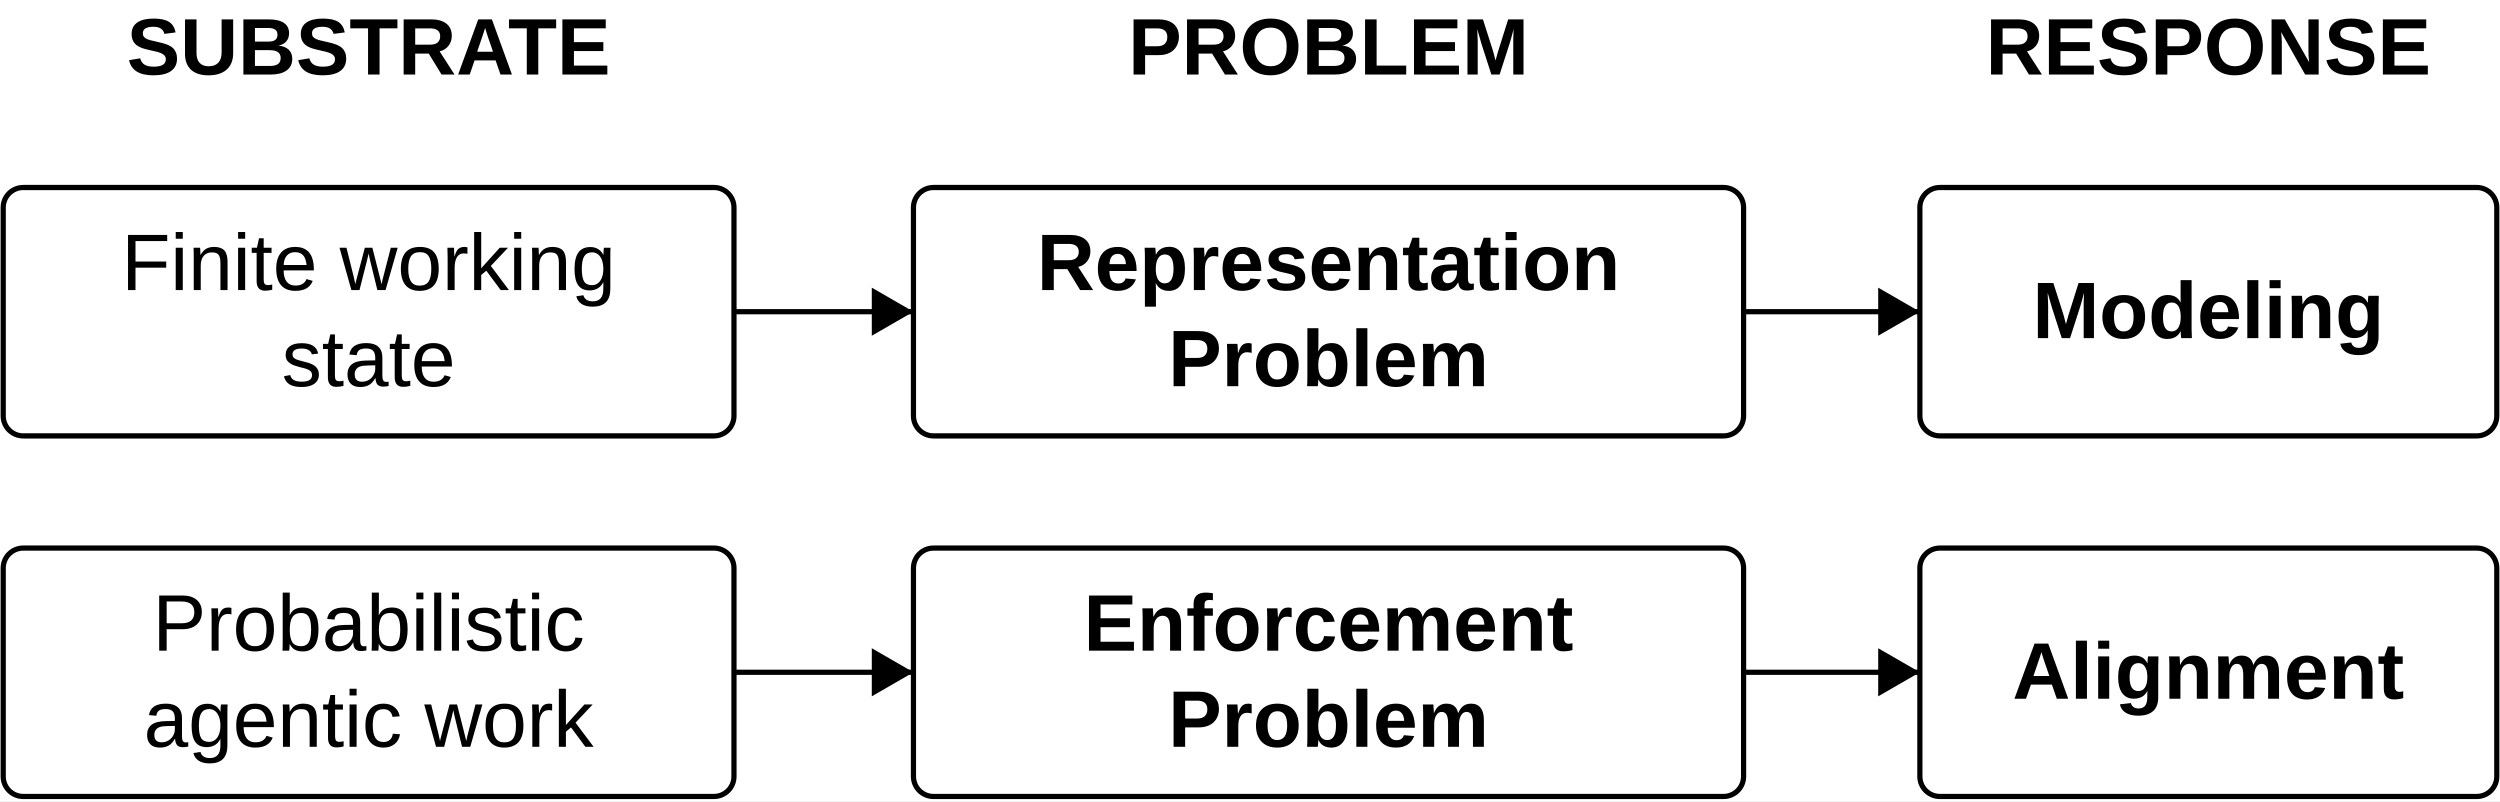
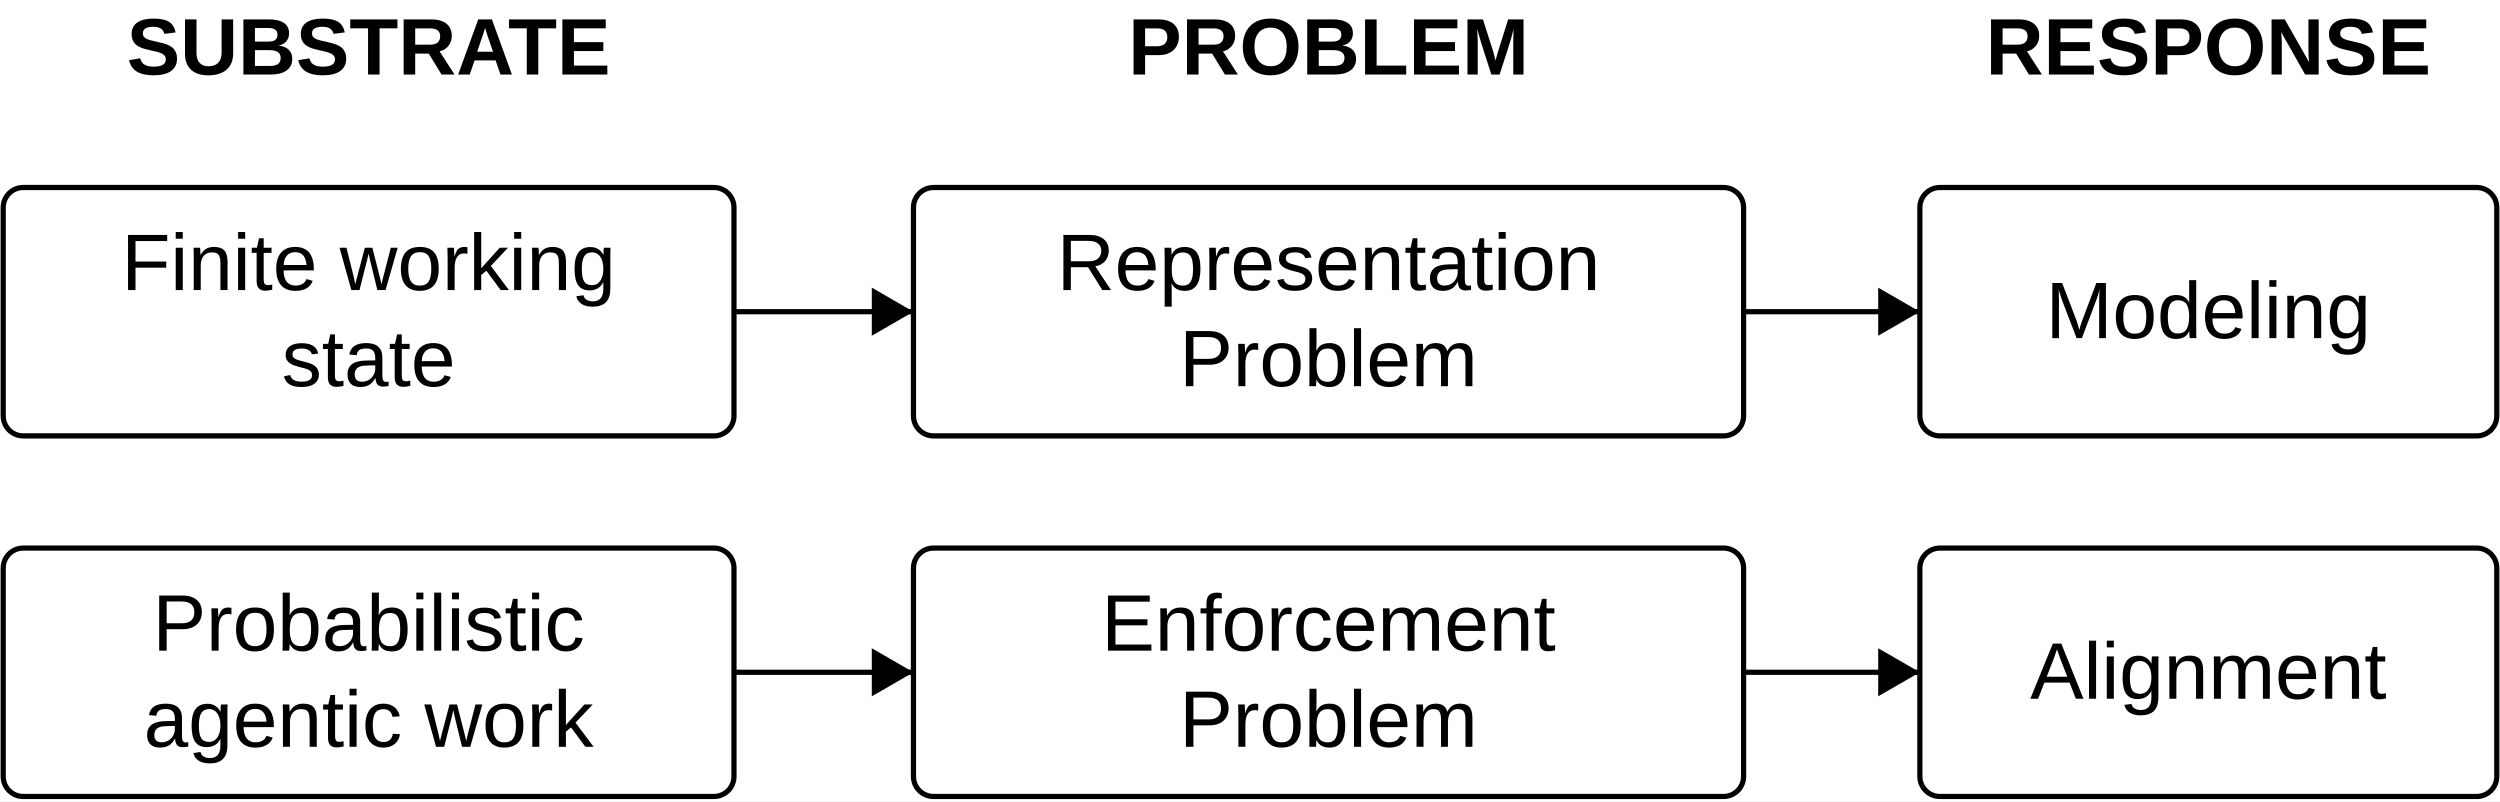
<svg xmlns="http://www.w3.org/2000/svg" width="686.4" height="220.0" viewBox="0 0 686.4 220.0" role="img" aria-labelledby="title desc">
  <defs>
    <marker id="arrow" markerWidth="13.2" markerHeight="13.2" refX="11.44" refY="6.6" orient="auto" markerUnits="userSpaceOnUse">
      <path d="M0,0 L11.44,6.6 L0,13.2 Z" fill="black" />
    </marker>
  </defs>
  <rect width="686.4" height="220.0" fill="white" />
  <style>text{font-family:"Source Sans 3",Arial,sans-serif;fill:black}</style>
  <g fill="black">
    <rect x="0.88" y="51.48" width="200.64" height="68.2" rx="5.5" fill="white" stroke="black" stroke-width="1.43" />
    <text x="101.2" y="79.64" text-anchor="middle" font-size="22.0" font-weight="400">Finite working</text>
    <text x="101.2" y="106.04" text-anchor="middle" font-size="22.0" font-weight="400">state</text>
    <rect x="250.8" y="51.48" width="227.92" height="68.2" rx="5.5" fill="white" stroke="black" stroke-width="1.43" />
-     <text x="364.76" y="79.64" text-anchor="middle" font-size="22.0" font-weight="700">Representation</text>
-     <text x="364.76" y="106.04" text-anchor="middle" font-size="22.0" font-weight="700">Problem</text>
+     <text x="364.76" y="79.64" text-anchor="middle" font-size="22.0" font-weight="400">Representation</text>
+     <text x="364.76" y="106.04" text-anchor="middle" font-size="22.0" font-weight="400">Problem</text>
    <rect x="527.12" y="51.48" width="158.4" height="68.2" rx="5.5" fill="white" stroke="black" stroke-width="1.43" />
-     <text x="606.32" y="92.84" text-anchor="middle" font-size="22.0" font-weight="700">Modeling</text>
+     <text x="606.32" y="92.84" text-anchor="middle" font-size="22.0" font-weight="400">Modeling</text>
    <rect x="0.88" y="150.48" width="200.64" height="68.2" rx="5.5" fill="white" stroke="black" stroke-width="1.43" />
    <text x="101.2" y="178.64" text-anchor="middle" font-size="22.0" font-weight="400">Probabilistic</text>
    <text x="101.2" y="205.04" text-anchor="middle" font-size="22.0" font-weight="400">agentic work</text>
    <rect x="250.8" y="150.48" width="227.92" height="68.2" rx="5.5" fill="white" stroke="black" stroke-width="1.43" />
-     <text x="364.76" y="178.64" text-anchor="middle" font-size="22.0" font-weight="700">Enforcement</text>
-     <text x="364.76" y="205.04" text-anchor="middle" font-size="22.0" font-weight="700">Problem</text>
+     <text x="364.76" y="178.64" text-anchor="middle" font-size="22.0" font-weight="400">Enforcement</text>
+     <text x="364.76" y="205.04" text-anchor="middle" font-size="22.0" font-weight="400">Problem</text>
    <rect x="527.12" y="150.48" width="158.4" height="68.2" rx="5.5" fill="white" stroke="black" stroke-width="1.43" />
-     <text x="606.32" y="191.84" text-anchor="middle" font-size="22.0" font-weight="700">Alignment</text>
+     <text x="606.32" y="191.84" text-anchor="middle" font-size="22.0" font-weight="400">Alignment</text>
    <text x="101.2" y="20.46" text-anchor="middle" font-size="22" font-weight="700">SUBSTRATE</text>
    <text x="364.76" y="20.46" text-anchor="middle" font-size="22" font-weight="700">PROBLEM</text>
    <text x="606.32" y="20.46" text-anchor="middle" font-size="22" font-weight="700">RESPONSE</text>
    <path d="M201.52,85.58 L250.8,85.58" fill="none" stroke="black" stroke-width="1.43" marker-end="url(#arrow)" />
    <path d="M478.72,85.58 L527.12,85.58" fill="none" stroke="black" stroke-width="1.43" marker-end="url(#arrow)" />
    <path d="M201.52,184.58 L250.8,184.58" fill="none" stroke="black" stroke-width="1.43" marker-end="url(#arrow)" />
    <path d="M478.72,184.58 L527.12,184.58" fill="none" stroke="black" stroke-width="1.43" marker-end="url(#arrow)" />
  </g>
</svg>
